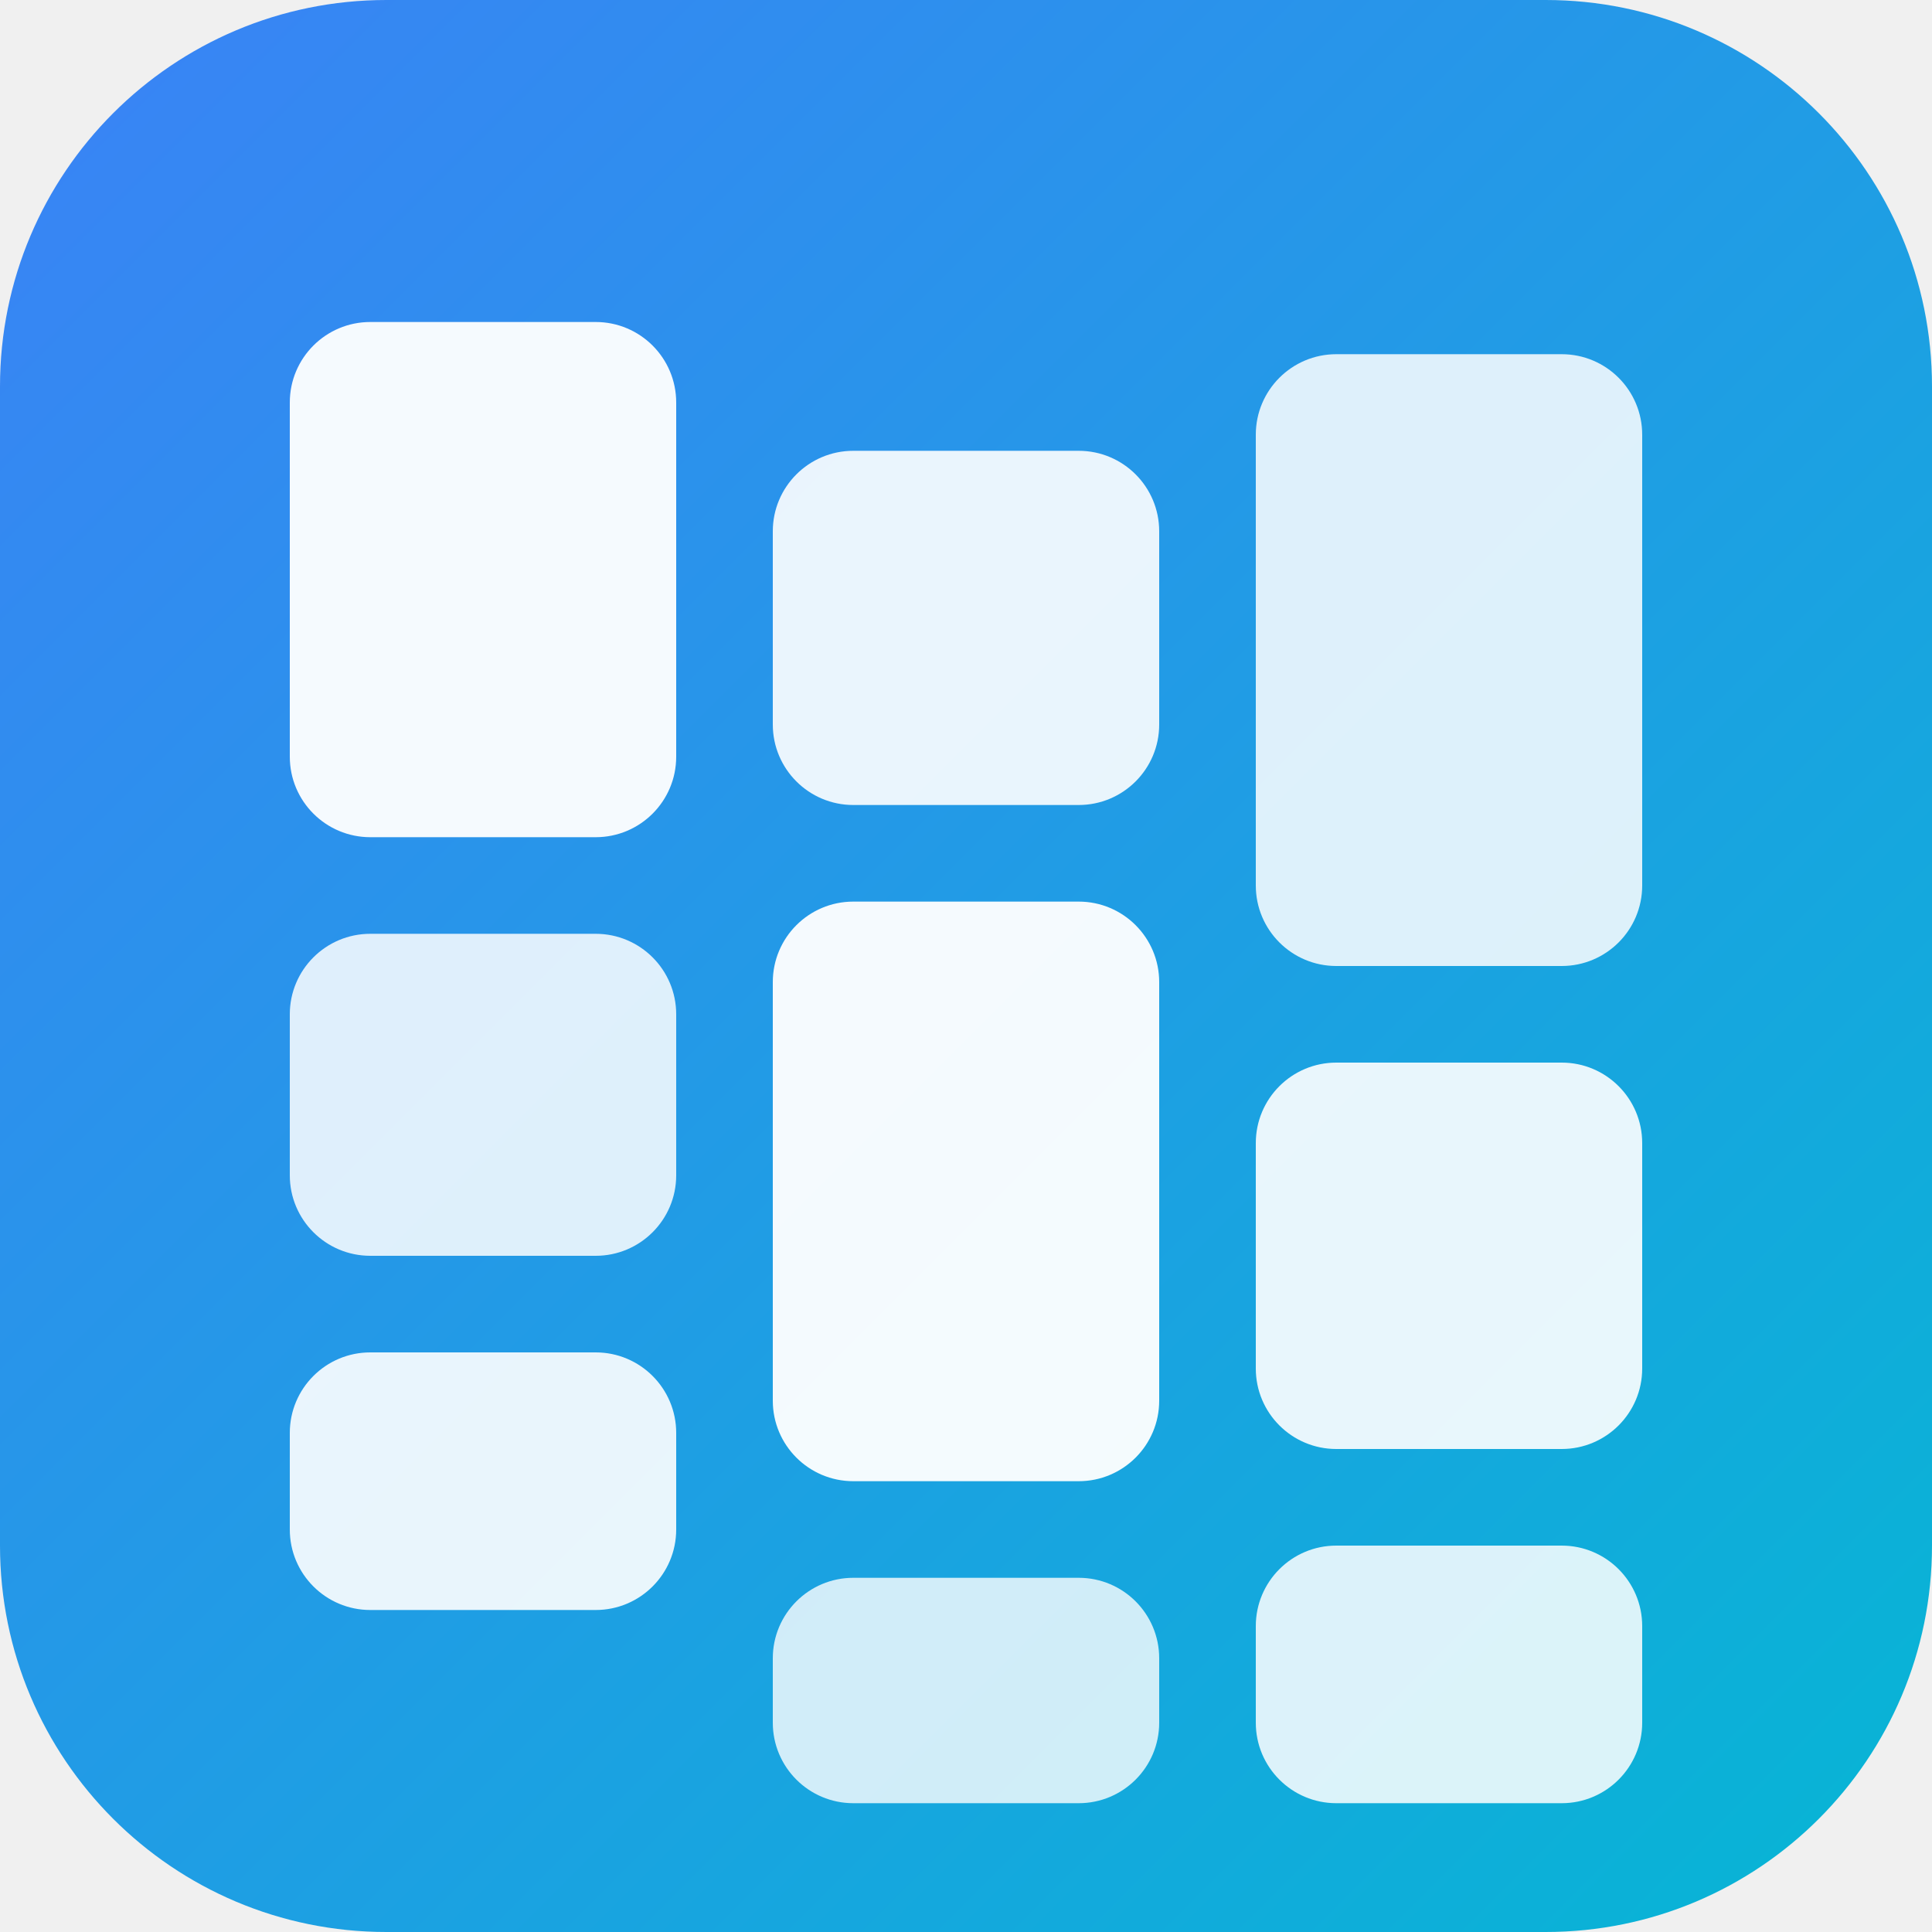
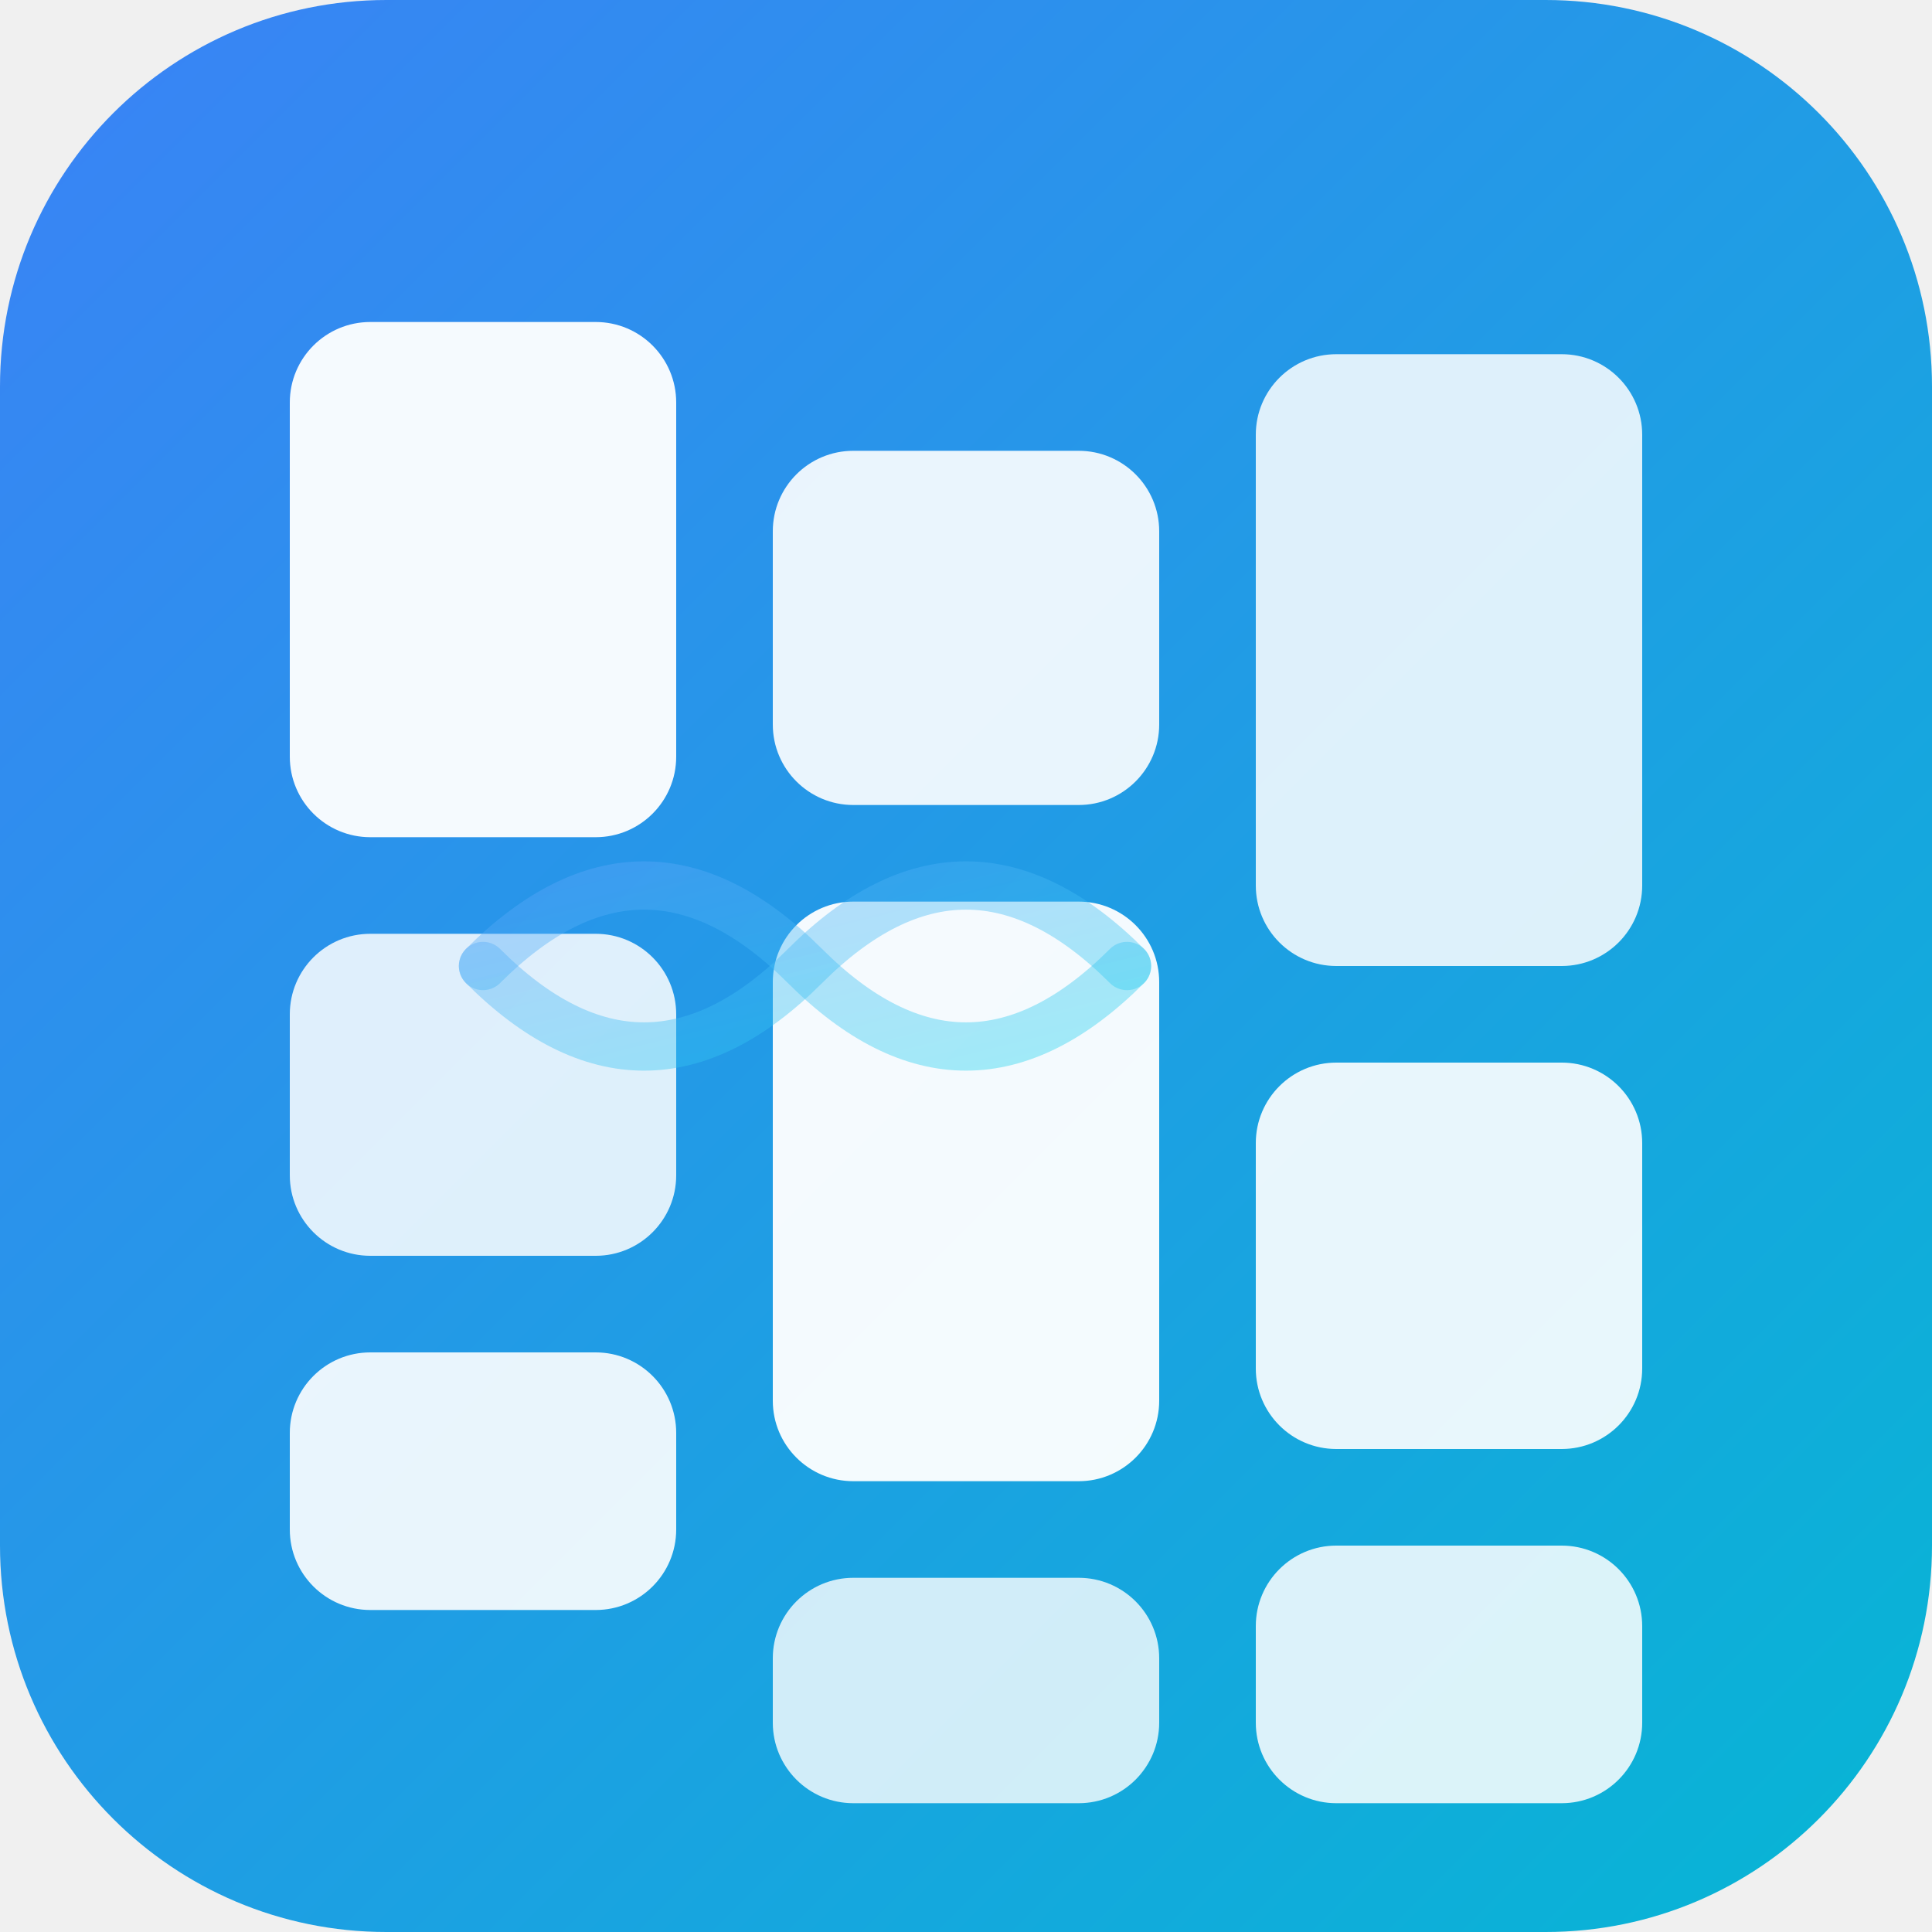
<svg xmlns="http://www.w3.org/2000/svg" width="120" height="120" viewBox="0 0 120 120" fill="none">
  <defs>
    <linearGradient id="vibeGrad" x1="0%" y1="0%" x2="100%" y2="100%">
      <stop offset="0%" style="stop-color:#3b82f6;stop-opacity:1" />
      <stop offset="100%" style="stop-color:#06b6d4;stop-opacity:1" />
    </linearGradient>
+     <linearGradient id="vibeGradLight" x1="0%" y1="0%" x2="100%" y2="100%">
+       <stop offset="0%" style="stop-color:#60a5fa;stop-opacity:1" />
+       <stop offset="100%" style="stop-color:#22d3ee;stop-opacity:1" />
+     </linearGradient>
  </defs>
  <rect width="120" height="120" rx="24" fill="url(#vibeGrad)" />
-   <g fill="white">
-     <rect x="18" y="20" width="24" height="32" rx="5" opacity="0.95" />
-     <rect x="18" y="58" width="24" height="20" rx="5" opacity="0.85" />
-     <rect x="18" y="84" width="24" height="16" rx="5" opacity="0.9" />
-     <rect x="48" y="28" width="24" height="22" rx="5" opacity="0.9" />
-     <rect x="48" y="56" width="24" height="36" rx="5" opacity="0.95" />
-     <rect x="48" y="98" width="24" height="14" rx="5" opacity="0.8" />
-     <rect x="78" y="22" width="24" height="38" rx="5" opacity="0.85" />
-     <rect x="78" y="66" width="24" height="24" rx="5" opacity="0.9" />
-     <rect x="78" y="96" width="24" height="16" rx="5" opacity="0.85" />
-   </g>
+   <rect x="18" y="20" width="24" height="32" rx="5" fill="white" opacity="0.95" />
+   <rect x="18" y="58" width="24" height="20" rx="5" fill="white" opacity="0.85" />
+   <rect x="18" y="84" width="24" height="16" rx="5" fill="white" opacity="0.9" />
+   <rect x="48" y="28" width="24" height="22" rx="5" fill="white" opacity="0.9" />
+   <rect x="48" y="56" width="24" height="36" rx="5" fill="white" opacity="0.95" />
+   <rect x="48" y="98" width="24" height="14" rx="5" fill="white" opacity="0.8" />
+   <rect x="78" y="22" width="24" height="38" rx="5" fill="white" opacity="0.85" />
+   <rect x="78" y="66" width="24" height="24" rx="5" fill="white" opacity="0.9" />
+   <rect x="78" y="96" width="24" height="16" rx="5" fill="white" opacity="0.85" />
+   <path d="M 30 60 Q 40 50, 50 60 Q 60 70, 70 60" stroke="url(#vibeGradLight)" stroke-width="3" fill="none" opacity="0.4" stroke-linecap="round" />
+   <path d="M 30 60 Q 40 70, 50 60 Q 60 50, 70 60" stroke="url(#vibeGradLight)" stroke-width="3" fill="none" opacity="0.4" stroke-linecap="round" />
</svg>
